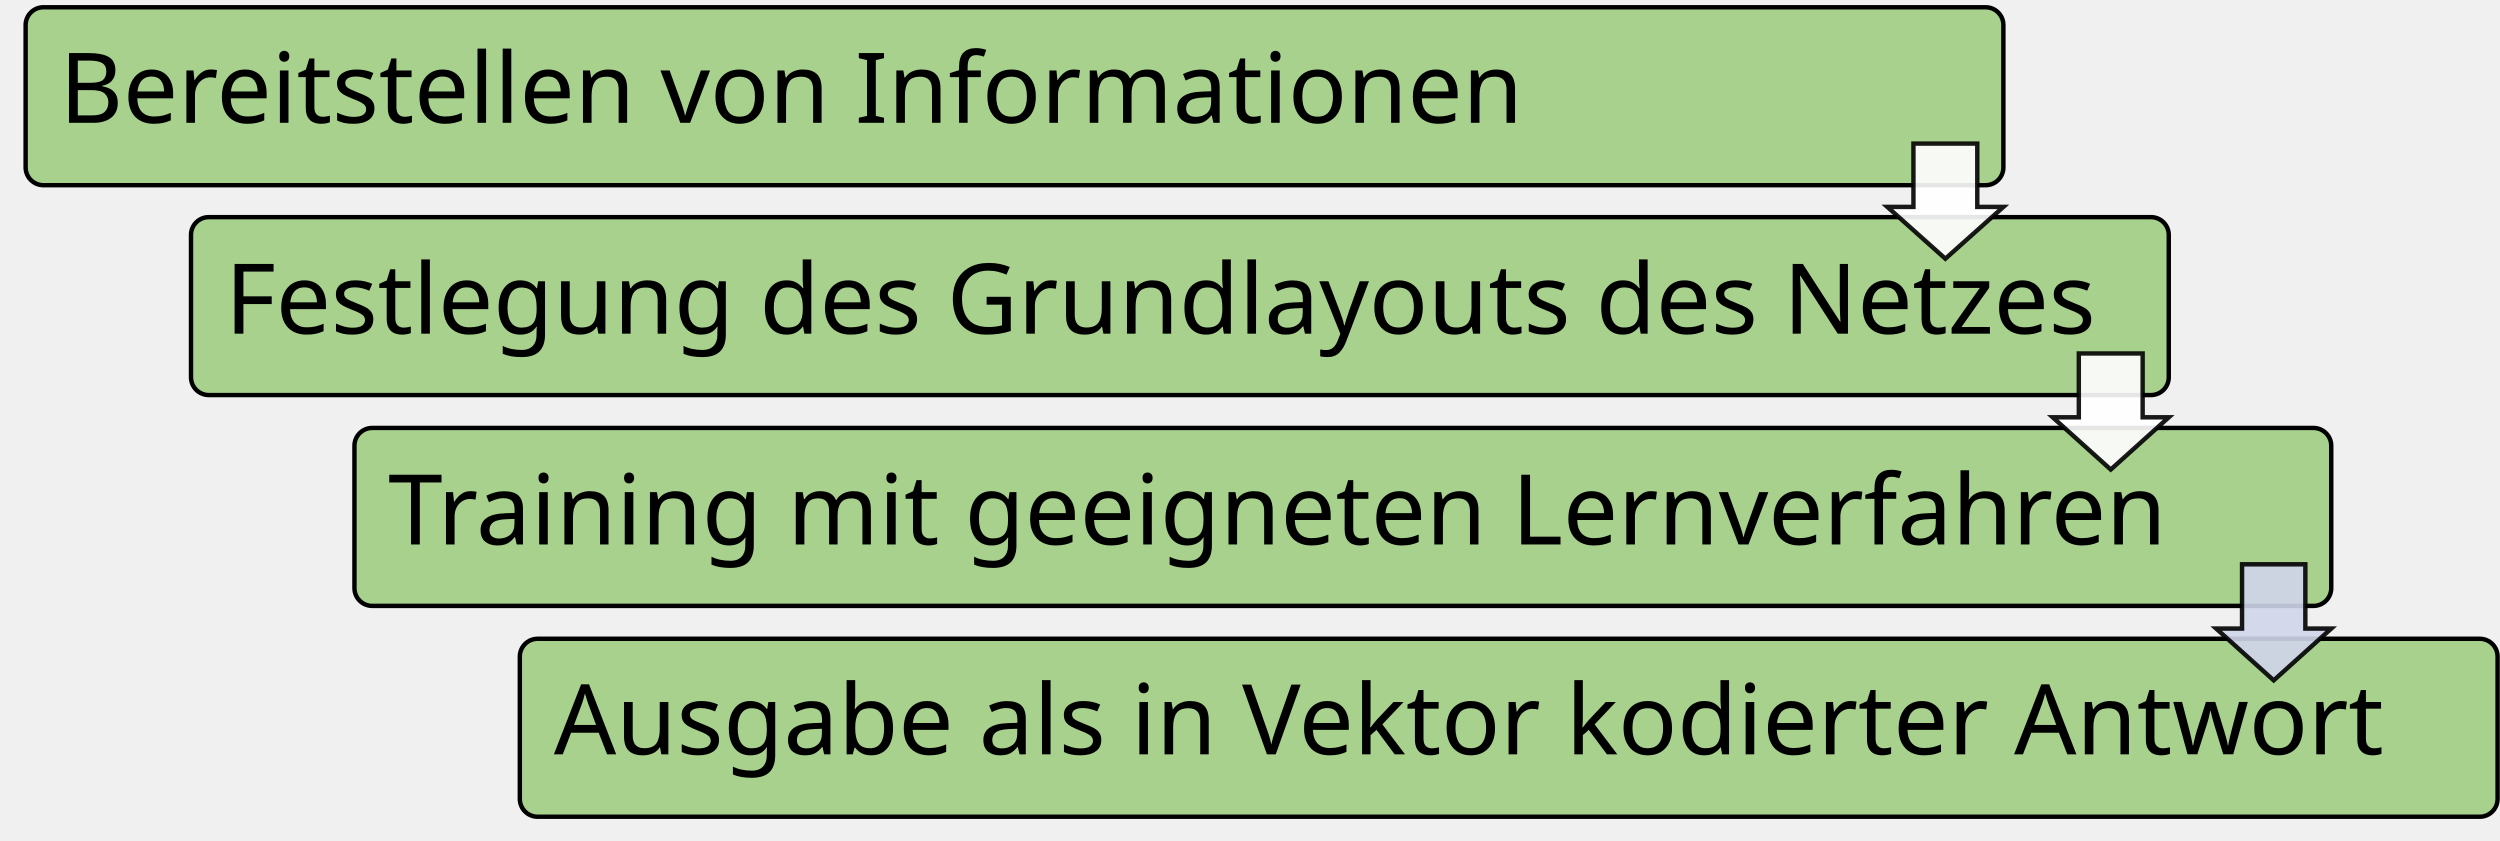
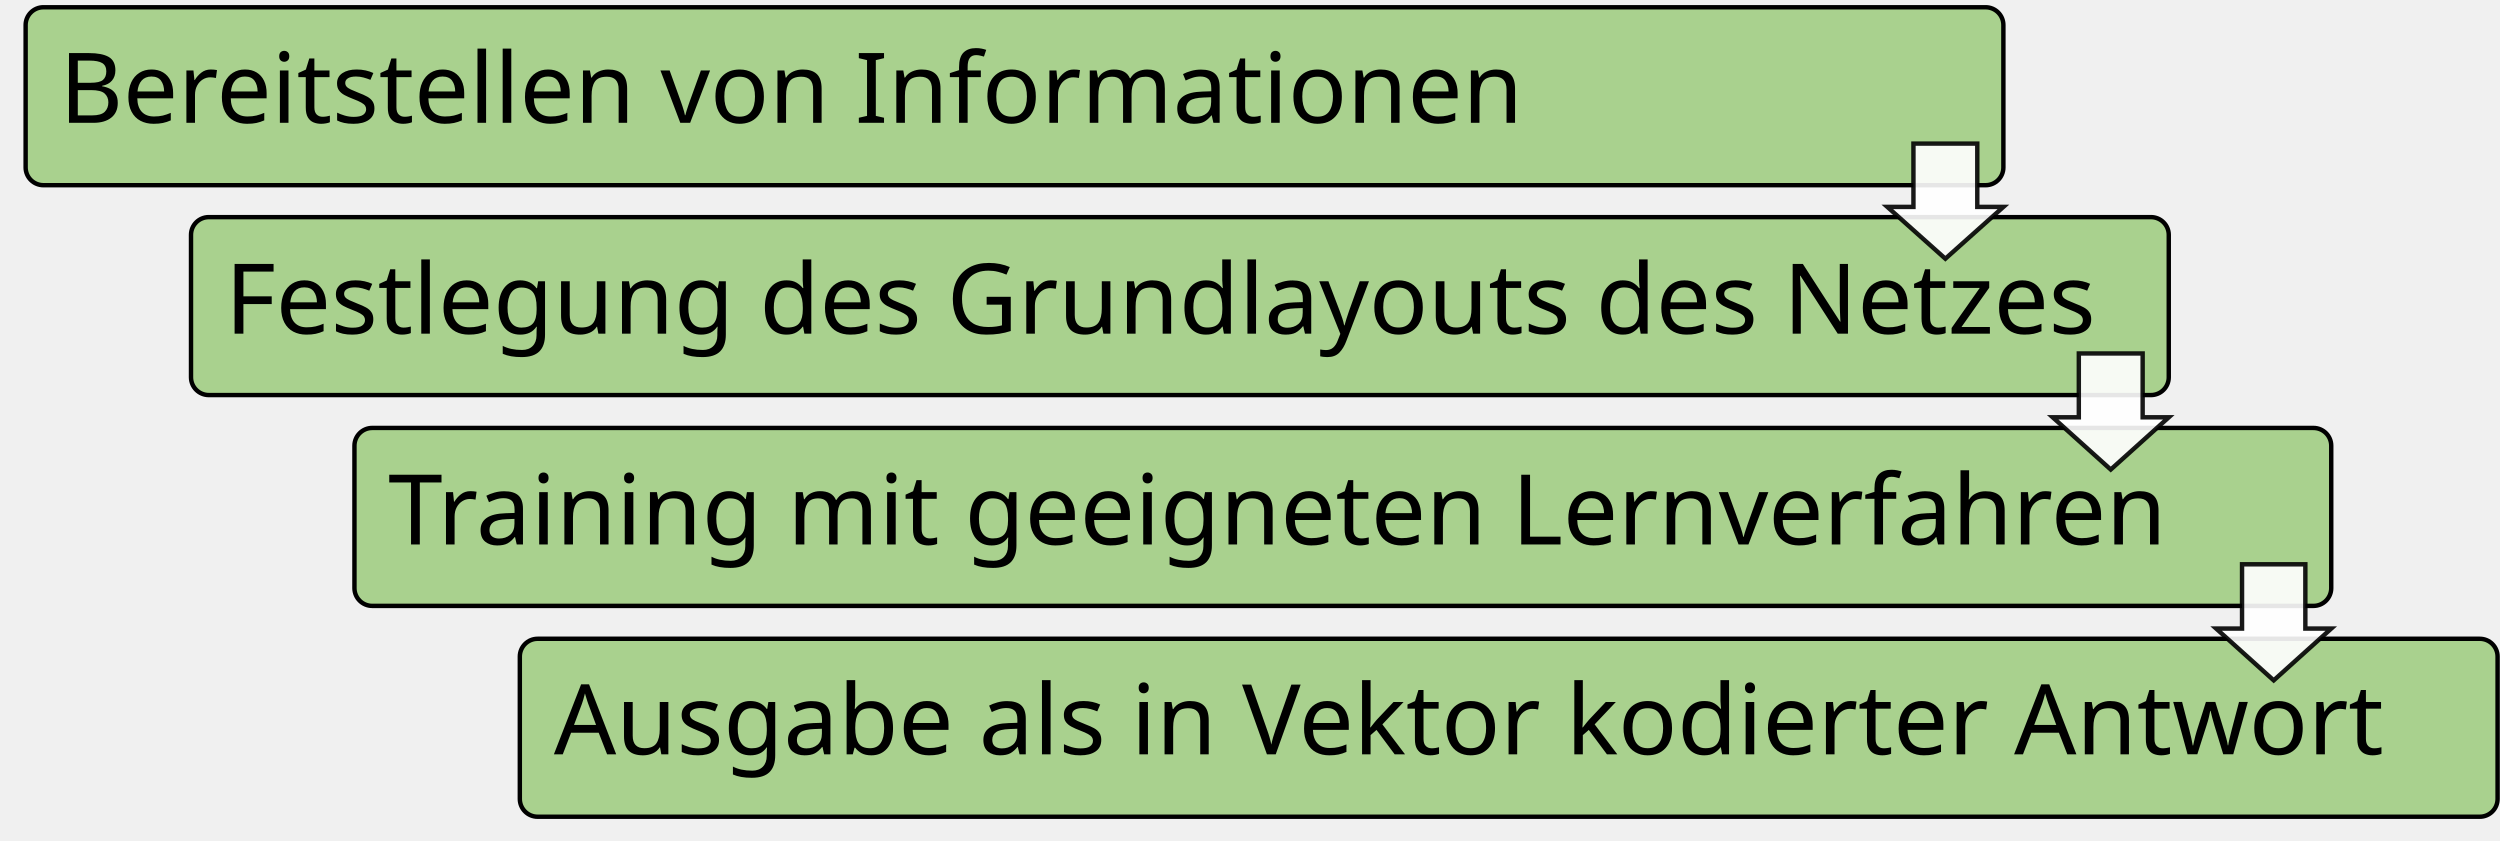
<svg xmlns="http://www.w3.org/2000/svg" width="2585" height="869" xml:space="preserve" overflow="hidden">
  <defs>
    <clipPath id="clip0">
      <rect x="763" y="1150" width="2585" height="869" />
    </clipPath>
  </defs>
  <g clip-path="url(#clip0)" transform="translate(-763 -1150)">
    <path d="M789.5 1175.9C789.5 1165.74 797.738 1157.5 807.899 1157.5L2816.1 1157.5C2826.26 1157.5 2834.5 1165.74 2834.5 1175.9L2834.5 1323.1C2834.5 1333.26 2826.26 1341.5 2816.1 1341.5L807.899 1341.5C797.738 1341.5 789.5 1333.26 789.5 1323.1Z" stroke="#000000" stroke-width="4.583" stroke-miterlimit="8" fill="#A9D18E" fill-rule="evenodd" />
    <text font-family="Calibri,Calibri_MSFontService,sans-serif" font-weight="400" font-size="101" transform="matrix(1 0 0 1 824.55 1277)">Bereitstellen von Informationen</text>
    <path d="M960.5 1392.9C960.5 1382.74 968.738 1374.5 978.899 1374.5L2987.1 1374.5C2997.26 1374.5 3005.5 1382.74 3005.5 1392.9L3005.5 1540.1C3005.5 1550.26 2997.26 1558.5 2987.1 1558.5L978.899 1558.5C968.738 1558.5 960.5 1550.26 960.5 1540.1Z" stroke="#000000" stroke-width="4.583" stroke-miterlimit="8" fill="#A9D18E" fill-rule="evenodd" />
    <text font-family="Calibri,Calibri_MSFontService,sans-serif" font-weight="400" font-size="101" transform="matrix(1 0 0 1 995.787 1495)">Festlegung des Grundlayouts des Netzes</text>
    <path d="M1129.5 1610.9C1129.5 1600.74 1137.74 1592.5 1147.9 1592.5L3155.1 1592.5C3165.26 1592.5 3173.5 1600.74 3173.5 1610.9L3173.5 1758.1C3173.5 1768.26 3165.26 1776.5 3155.1 1776.5L1147.9 1776.5C1137.74 1776.5 1129.5 1768.26 1129.5 1758.1Z" stroke="#000000" stroke-width="4.583" stroke-miterlimit="8" fill="#A9D18E" fill-rule="evenodd" />
    <text font-family="Calibri,Calibri_MSFontService,sans-serif" font-weight="400" font-size="101" transform="matrix(1 0 0 1 1164.47 1713)">Training mit geeigneten Lernverfahren</text>
    <path d="M1300.5 1828.9C1300.5 1818.74 1308.74 1810.5 1318.9 1810.5L3327.1 1810.5C3337.26 1810.5 3345.5 1818.74 3345.5 1828.9L3345.5 1976.1C3345.5 1986.26 3337.26 1994.5 3327.1 1994.5L1318.9 1994.5C1308.74 1994.5 1300.5 1986.26 1300.5 1976.1Z" stroke="#000000" stroke-width="4.583" stroke-miterlimit="8" fill="#A9D18E" fill-rule="evenodd" />
    <text font-family="Calibri,Calibri_MSFontService,sans-serif" font-weight="400" font-size="101" transform="matrix(1 0 0 1 1335.71 1930)">Ausgabe als in Vektor kodierter Antwort</text>
    <path d="M2714.5 1363.95 2741.5 1363.95 2741.5 1298.5 2807.5 1298.5 2807.5 1363.95 2834.5 1363.95 2774.5 1417.5Z" stroke="#000000" stroke-width="4.583" stroke-miterlimit="8" stroke-opacity="0.902" fill="#FFFFFF" fill-rule="evenodd" fill-opacity="0.902" />
    <path d="M2885.5 1581.5 2912.5 1581.5 2912.5 1515.5 2978.5 1515.5 2978.5 1581.5 3005.5 1581.5 2945.5 1635.5Z" stroke="#000000" stroke-width="4.583" stroke-miterlimit="8" stroke-opacity="0.902" fill="#FFFFFF" fill-rule="evenodd" fill-opacity="0.902" />
-     <path d="M3054.5 1799.95 3081.27 1799.95 3081.27 1733.5 3146.73 1733.5 3146.73 1799.95 3173.5 1799.95 3114 1853.5Z" stroke="#000000" stroke-width="4.583" stroke-miterlimit="8" stroke-opacity="0.902" fill="#CFD5EA" fill-rule="evenodd" fill-opacity="0.902" />
+     <path d="M3054.5 1799.95 3081.27 1799.95 3081.27 1733.5 3146.73 1733.5 3146.73 1799.95 3173.5 1799.95 3114 1853.5Z" stroke="#000000" stroke-width="4.583" stroke-miterlimit="8" stroke-opacity="0.902" fill="#FFFFFF" fill-rule="evenodd" fill-opacity="0.902" />
  </g>
</svg>
